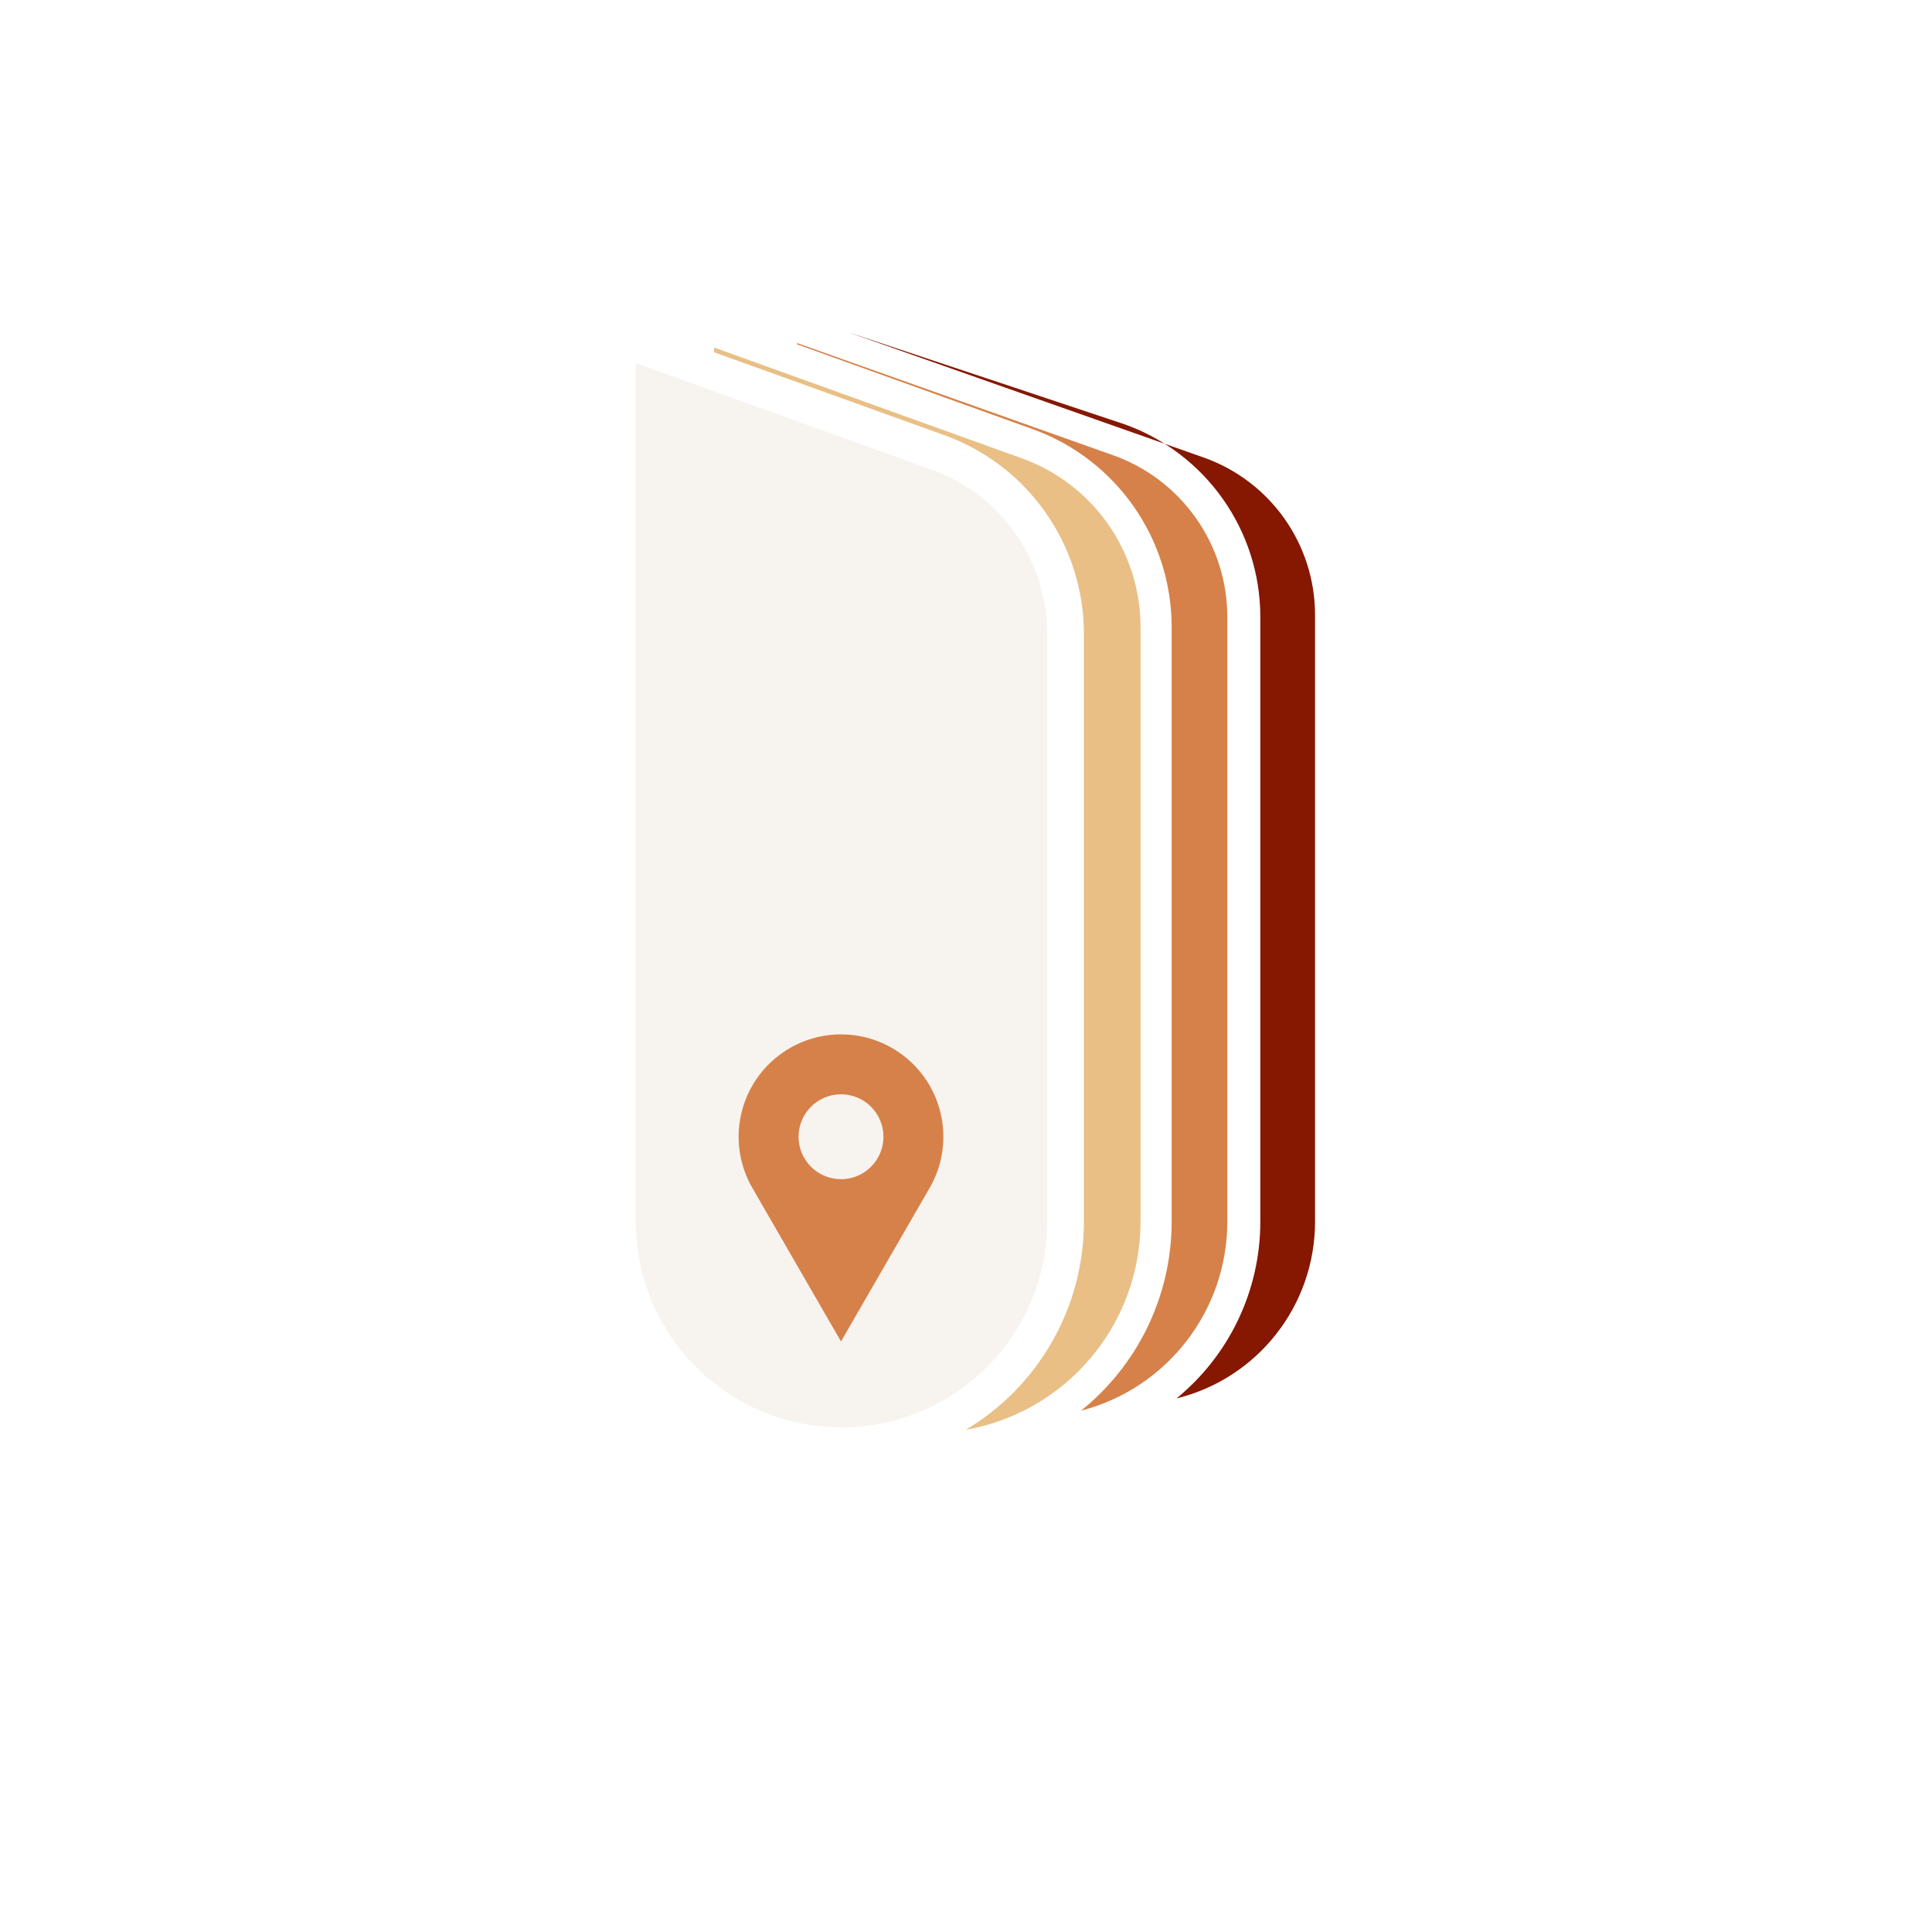
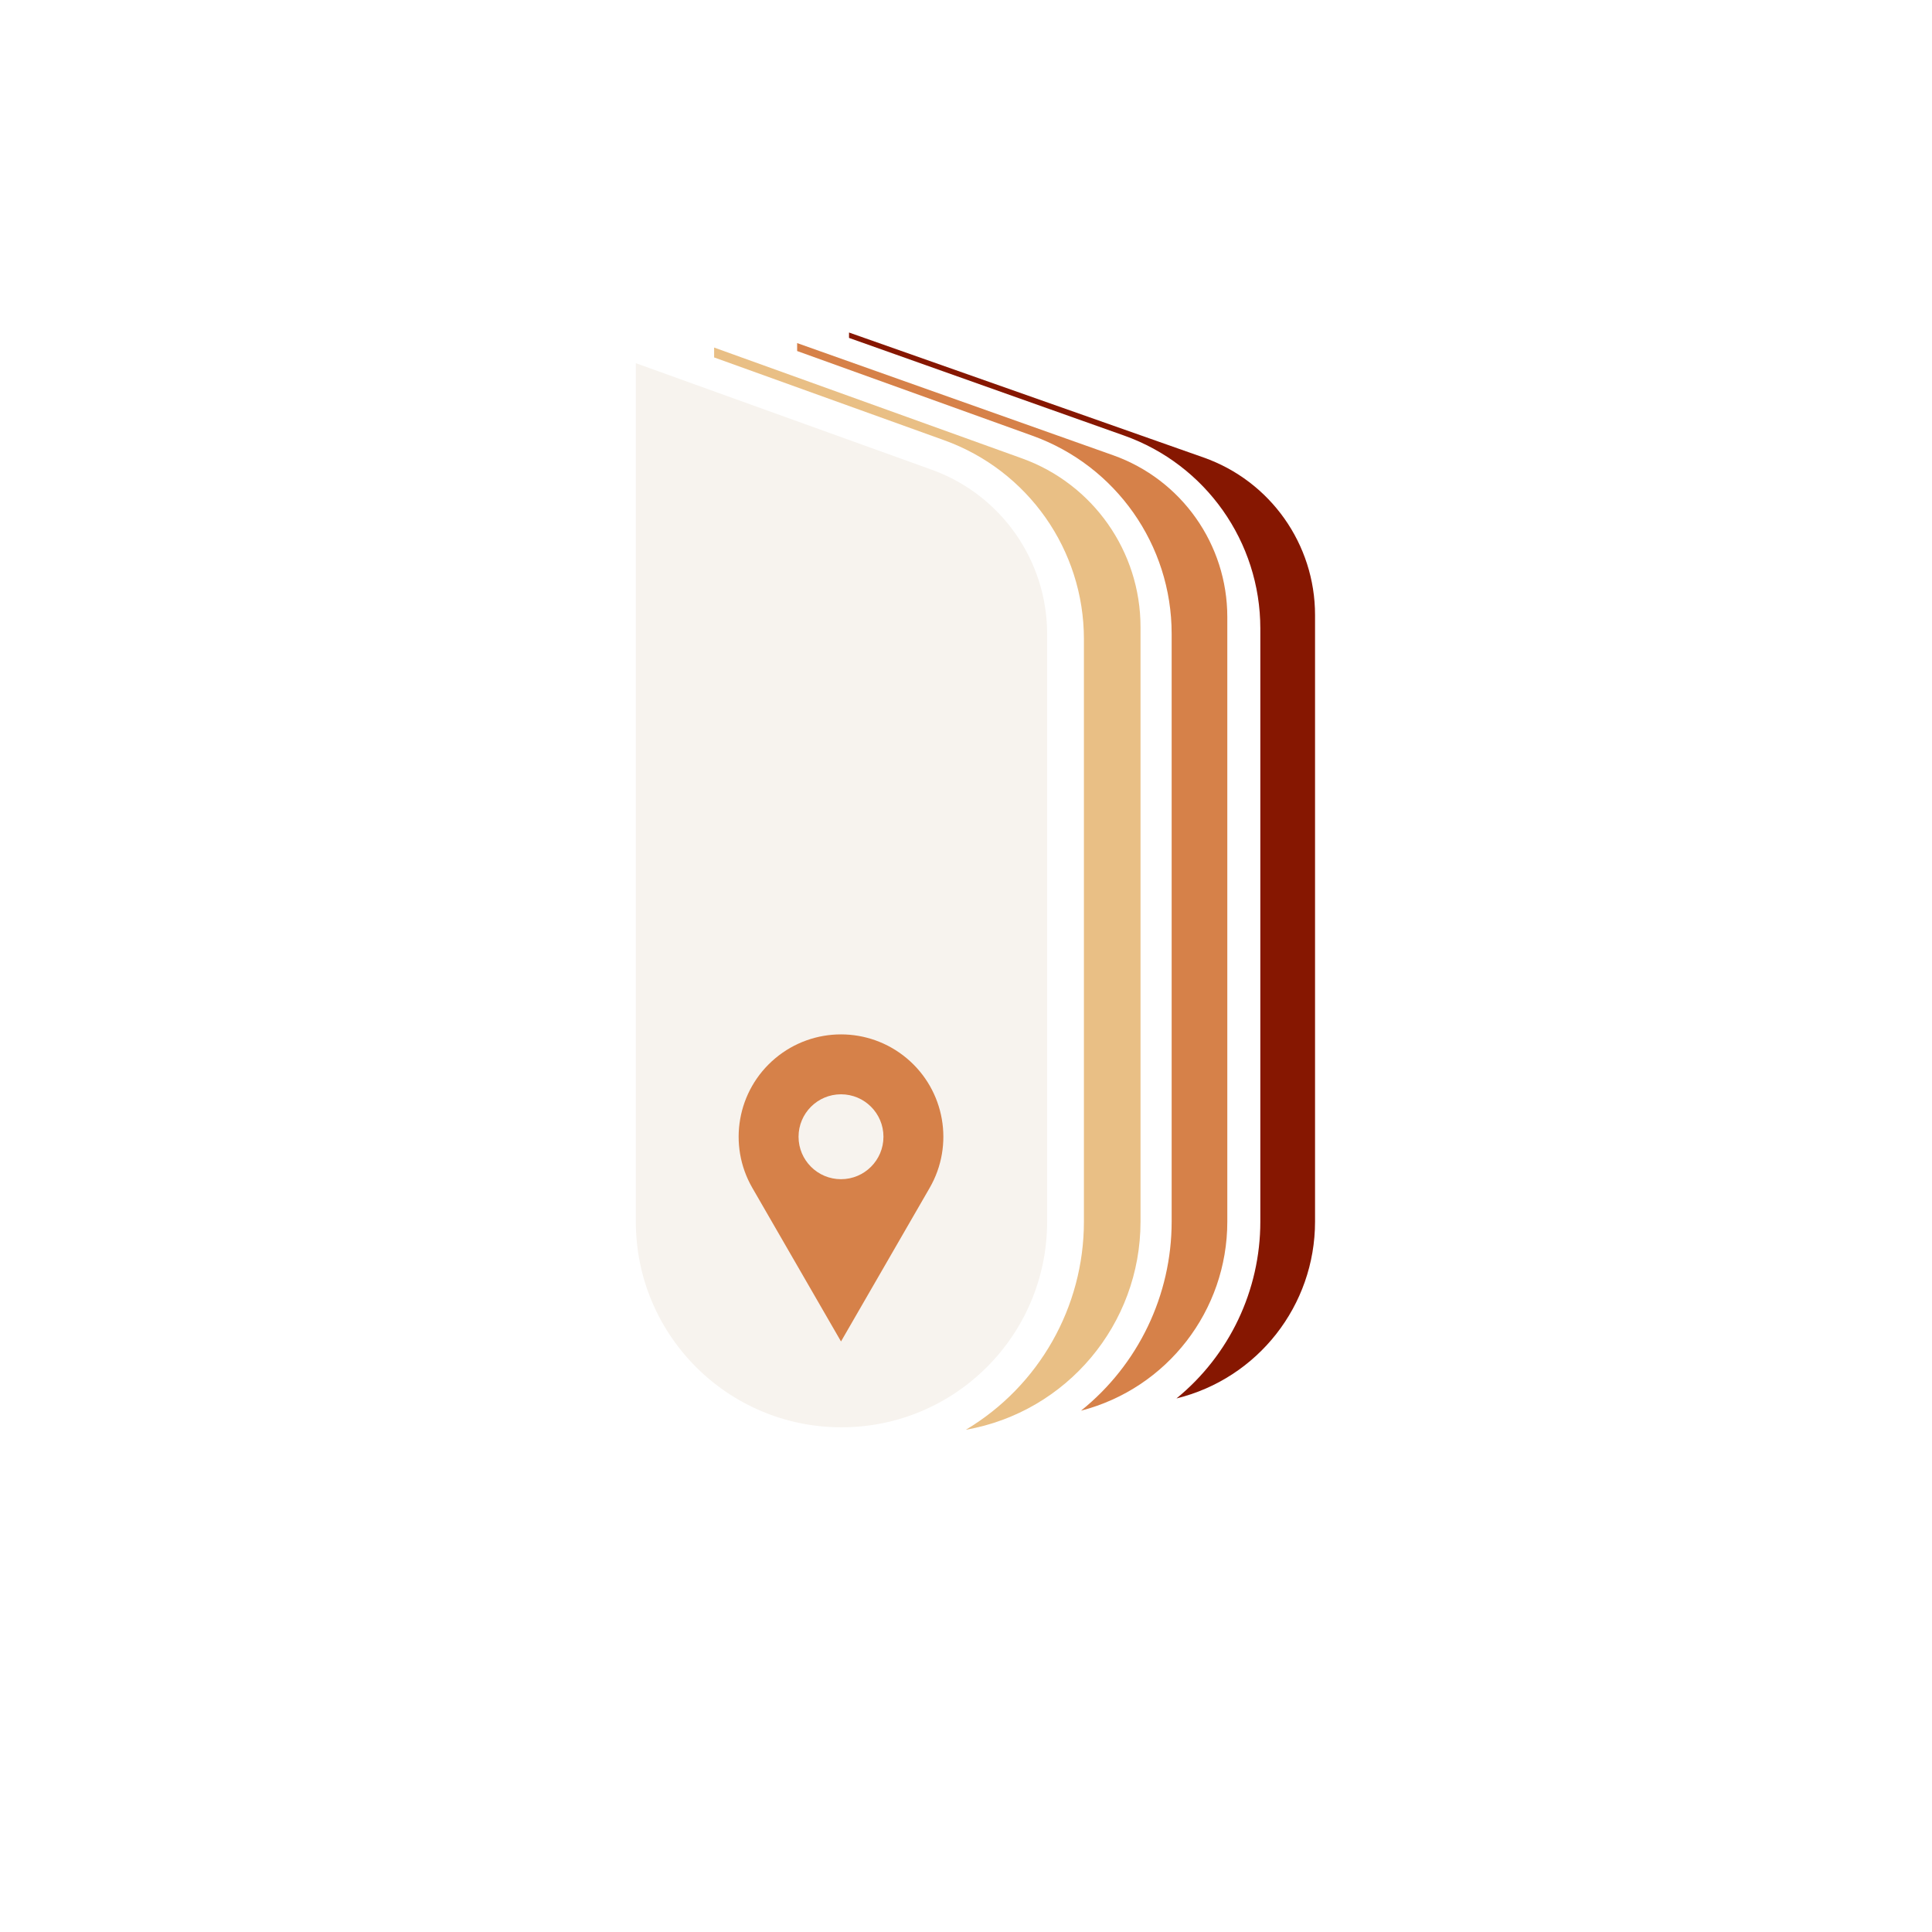
<svg xmlns="http://www.w3.org/2000/svg" role="img" aria-label="BlackStory" viewBox="0 0 2048 2048">
-   <path id="page-mahogany" d="M900 352.48L1275.84 484.96A177 177 0 0 1 1394 651.89L1394 1295A193 193 0 0 1 1247.1 1482.41A242 242 0 0 0 1336 1295L1336 654.07A217 217 0 0 0 1191.6 449.58L900 352.48Z" fill="#861701" />
-   <path id="page-copper" d="M845 363.68L1179.89 482.56A182 182 0 0 1 1301 654.07L1301 1295A207 207 0 0 1 1145.92 1495.38A257 257 0 0 0 1242 1295L1242 664.68A223 223 0 0 0 1094.53 454.86L845 365.03Z" fill="#D68149" />
-   <path id="page-sand" d="M757 368.42L1083.36 485.91A190 190 0 0 1 1209 664.68L1209 1295A224 224 0 0 1 1023.84 1515.61A257 257 0 0 0 1149 1295L1149 671.98A224 224 0 0 0 1000.87 461.22L757 373.43Z" fill="#E9BF85" />
+   <path id="page-mahogany" d="M900 352.48L1275.84 484.96A177 177 0 0 1 1394 651.89L1394 1295A193 193 0 0 1 1247.1 1482.41A242 242 0 0 0 1336 1295L1336 666.21A217 217 0 0 0 1191.6 461.72L900 358.2Z" fill="#861701" />
+   <path id="page-copper" d="M845 363.68L1179.89 482.56A182 182 0 0 1 1301 654.07L1301 1295A207 207 0 0 1 1145.92 1495.38A257 257 0 0 0 1242 1295L1242 671.75A223 223 0 0 0 1094.53 461.93L845 372.1Z" fill="#D68149" />
+   <path id="page-sand" d="M757 368.42L1083.36 485.91A190 190 0 0 1 1209 664.68L1209 1295A224 224 0 0 1 1023.84 1515.61A257 257 0 0 0 1149 1295L1149 677.43A224 224 0 0 0 1000.87 466.67L757 378.88Z" fill="#E9BF85" />
  <path id="cover" d="M674 385L987.66 497.92A185 185 0 0 1 1110 671.98L1110 1295A218 218 0 0 1 674 1295Z" fill="#F7F3EE" />
  <path id="pin" d="M891.5 1422L797.54 1259.25A108.5 108.5 0 1 1 985.46 1259.25ZM846.5 1205A45 45 0 1 0 936.5 1205A45 45 0 1 0 846.5 1205Z" fill="#D68149" />
</svg>
